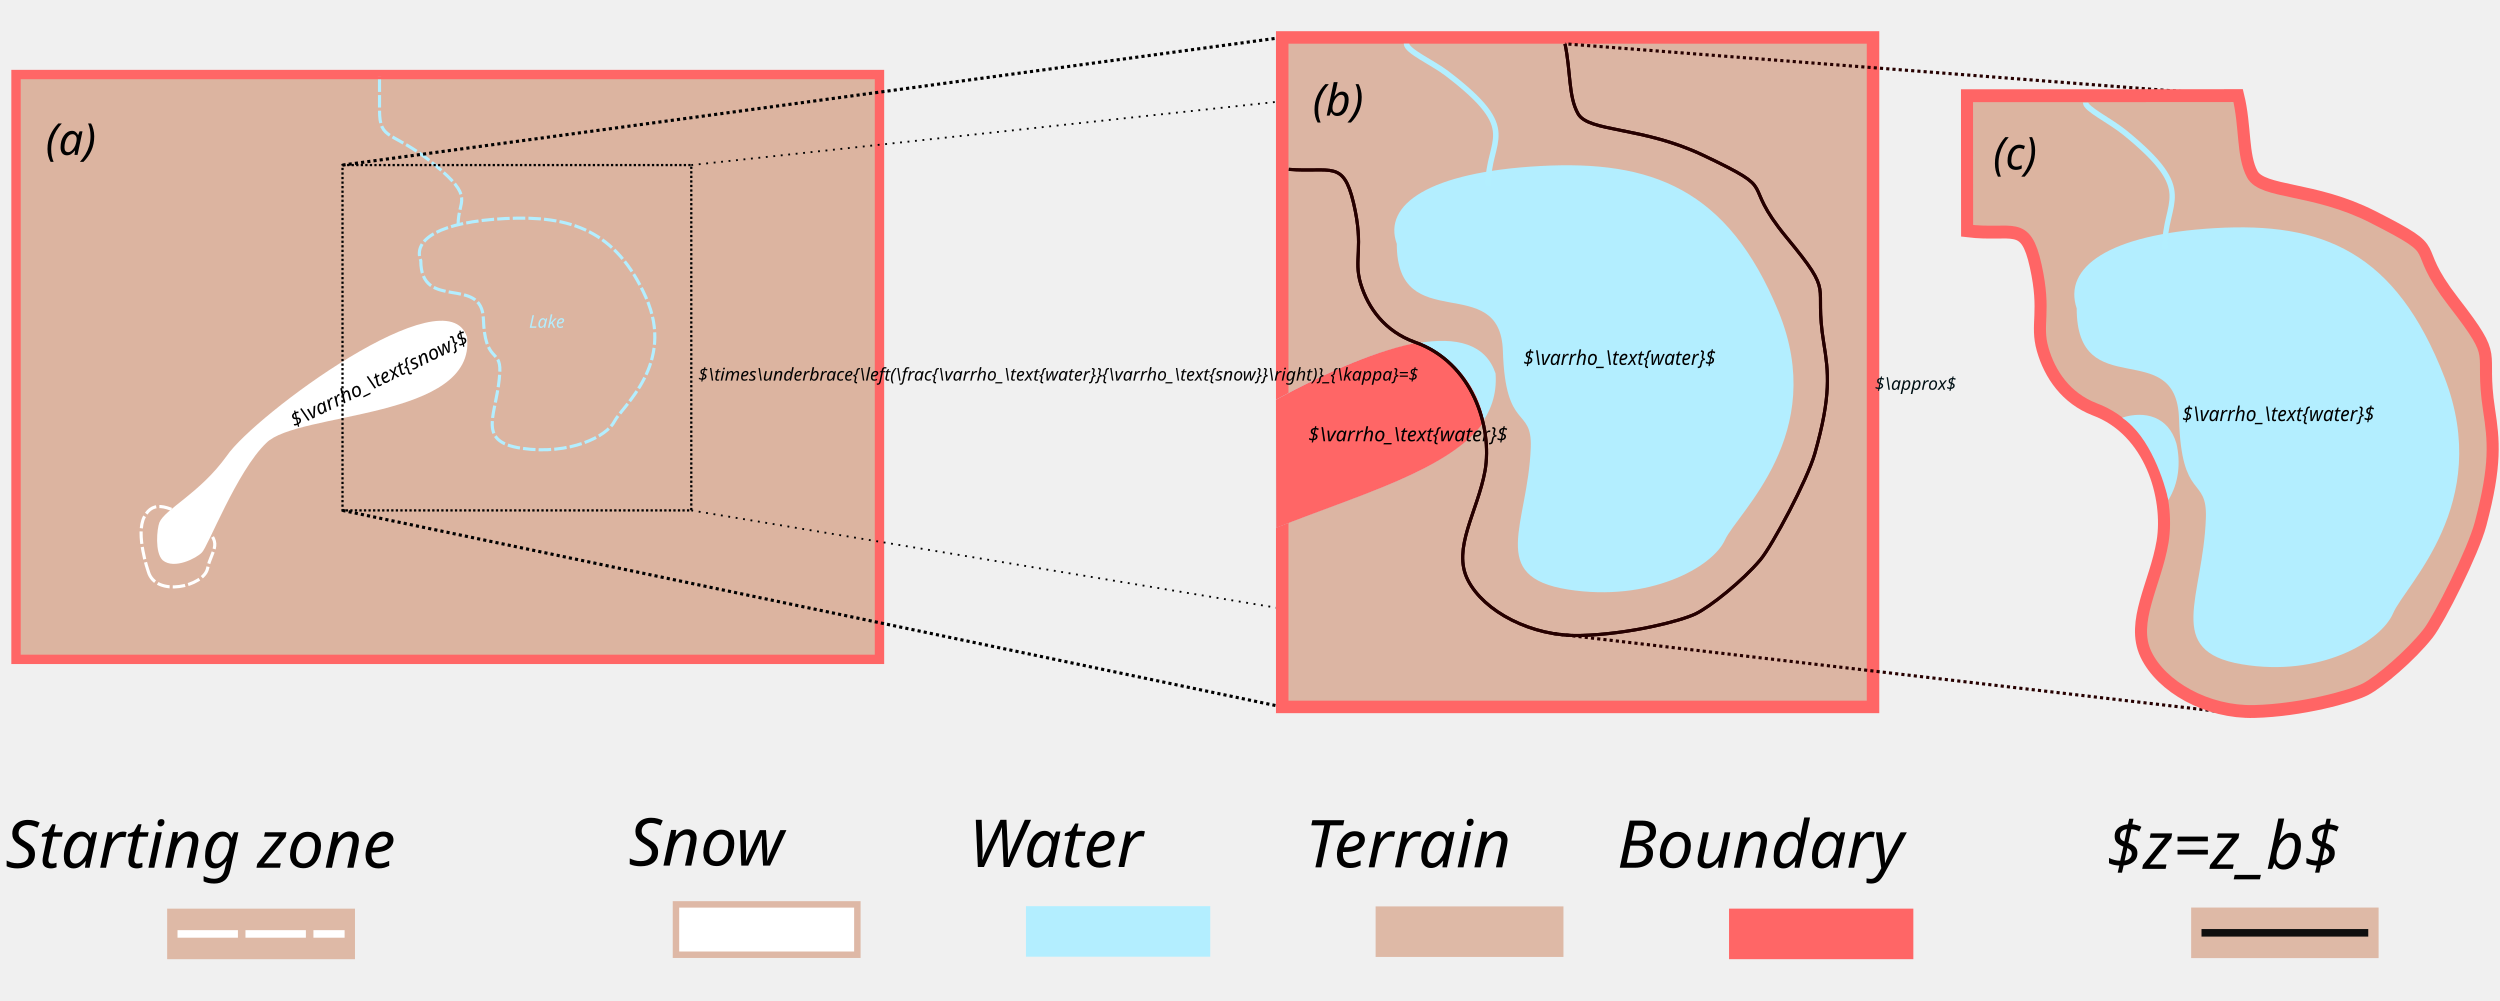
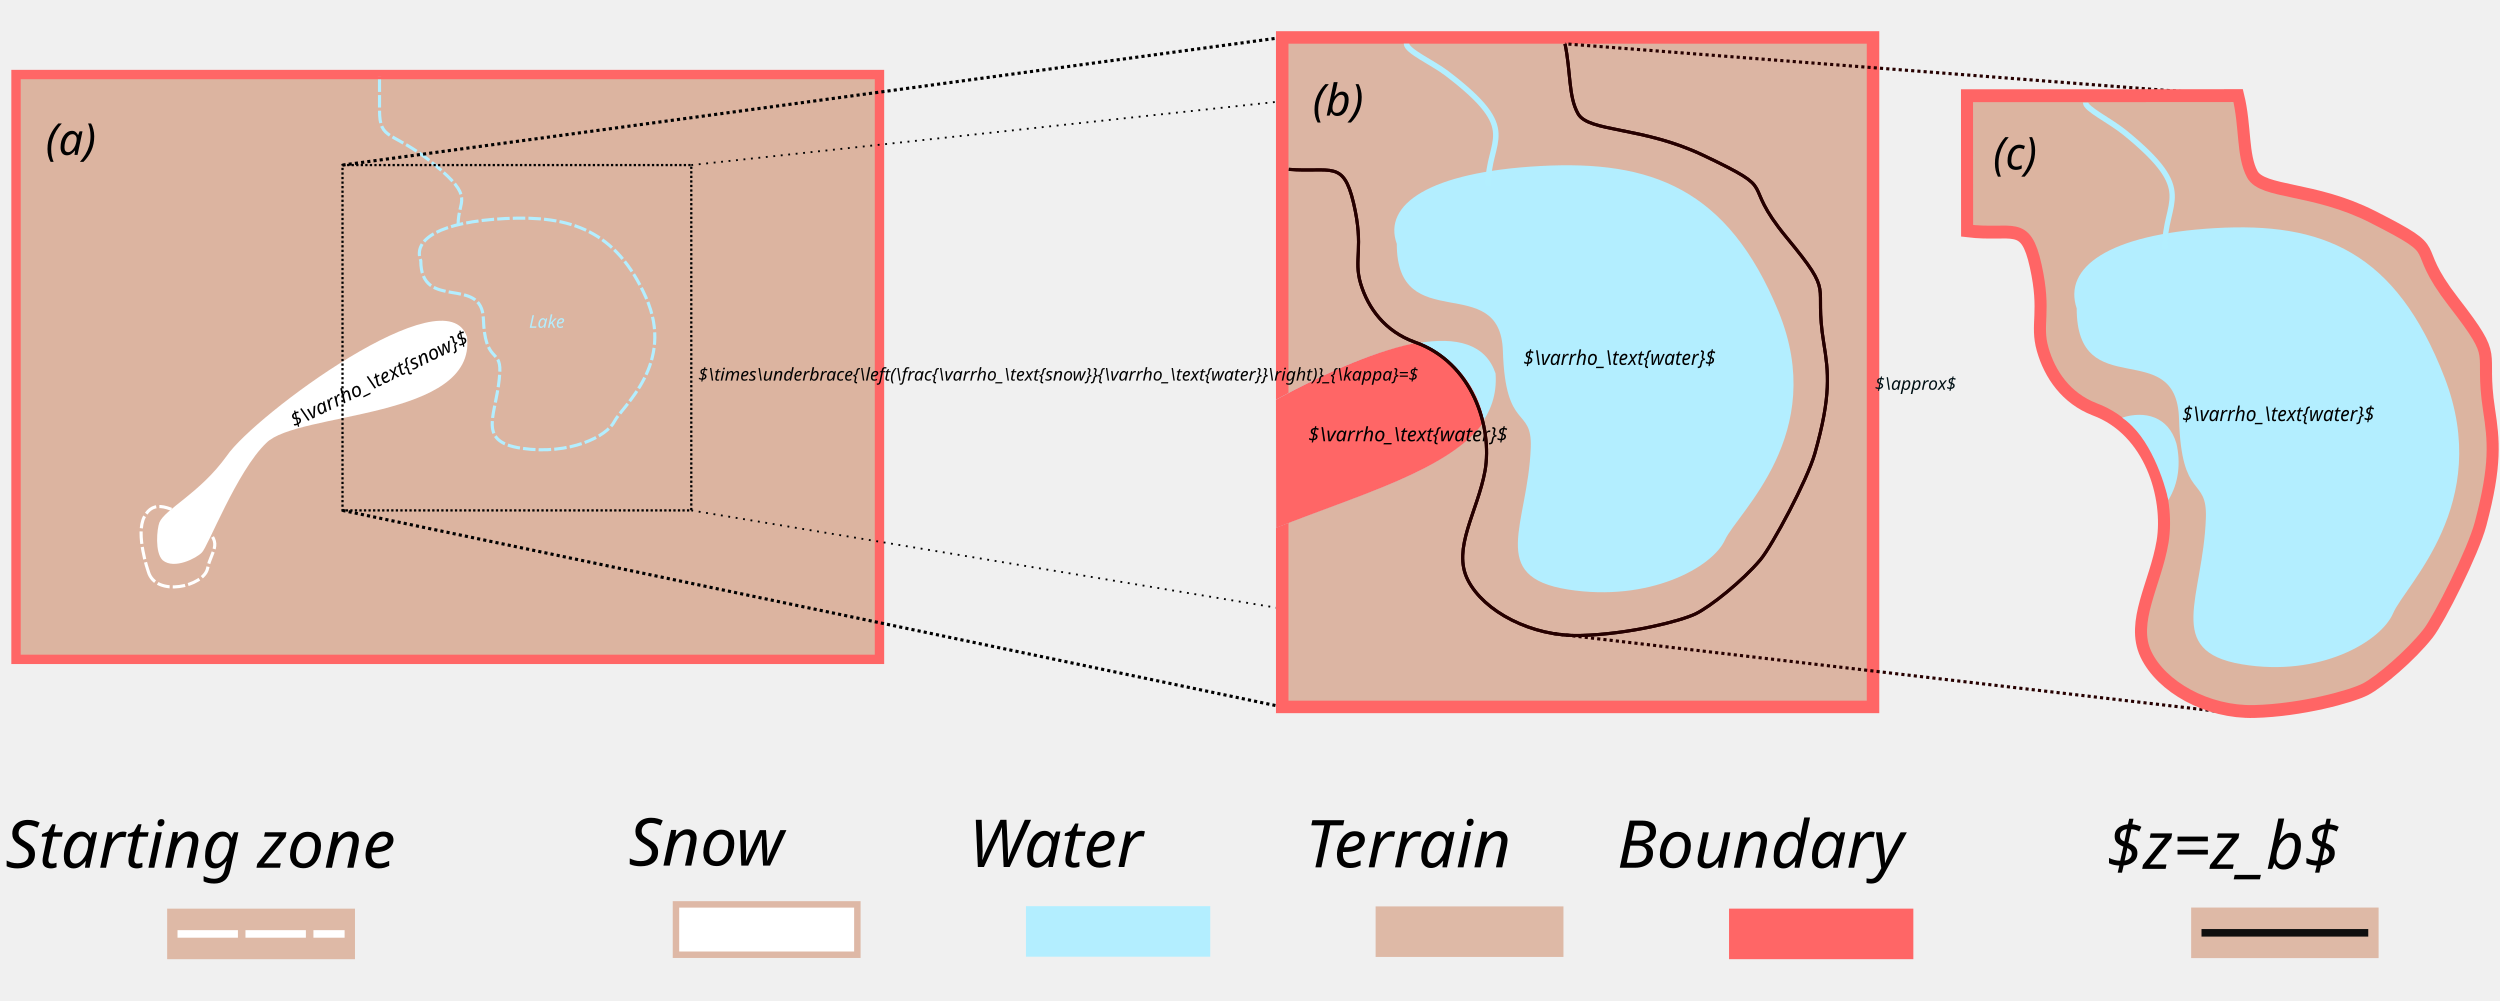
<svg xmlns="http://www.w3.org/2000/svg" width="400mm" height="160mm" viewBox="0 0 400 160" version="1.1" id="svg5">
  <defs id="defs2" />
  <g id="layer1">
    <g id="g13058" transform="translate(-10.77155,-15.34936)">
      <rect style="fill:#dcb4a0;fill-opacity:1;stroke:#ff6666;stroke-width:1.5;stroke-dasharray:none;stroke-dashoffset:0;stroke-opacity:1" id="rect234" width="138.153" height="93.572" x="13.334" y="27.275" />
      <path style="fill:none;fill-opacity:0.054;stroke:#b3eeff;stroke-width:0.5;stroke-dasharray:2, 0.5;stroke-dashoffset:0;stroke-opacity:1" d="m 78.098,57.071 c 0.008,8.167 9.777,2.242 10.016,9.305 0.239,7.064 2.777,4.765 2.632,8.385 -0.27,6.716 -4.143,11.201 3.505,12.318 7.648,1.117 13.632,-1.905 14.825,-4.302 1.193,-2.397 9.815,-9.189 5.041,-19.854 C 109.343,52.259 102.137,49.79 91.644,50.315 81.152,50.841 76.766,53.653 78.098,57.071 Z" id="path3417" />
      <path style="fill:none;fill-opacity:0.054;stroke:#ffffff;stroke-width:0.5;stroke-dasharray:2, 0.5;stroke-opacity:1" d="m 34.494,106.78 c 1.163,4.187 8.937,2.415 9.495,-0.512 0.559,-2.927 2.997,-4.206 -1.579,-7.108 -4.575,-2.902 -7.095,-3.915 -8.547,-1.121 -1.452,2.794 0.631,8.741 0.631,8.741 z" id="path5437" />
      <path style="fill:#ffffff;fill-opacity:1;stroke:none;stroke-width:0.2;stroke-dasharray:none;stroke-dashoffset:0;stroke-opacity:1" d="m 43.057,103.767 c 0.931,-0.799 5.621,-13.061 10.314,-17.537 4.938,-5.04 33.657,-3.729 32.124,-16.954 -3.285,-10.234 -34.015,12.53 -38.436,19.007 -4.302,5.99 -9.883,8.515 -10.785,10.661 -0.387,1.005 -0.769,4.822 0.54,6.056 1.841,1.51 5.403,-0.355 6.242,-1.234 z" id="path5495" />
      <path style="fill:none;fill-opacity:0.009;stroke:#b3eeff;stroke-width:0.5;stroke-dasharray:2, 0.5;stroke-dashoffset:0;stroke-opacity:1" d="m 84.076,51.38 c -0.072,-4.188 2.853,-4.254 -3.897,-9.789 -6.751,-5.534 -8.685,-3.541 -8.685,-8.682 0,-5.141 0,-5.353 0,-5.353 v 0" id="path5659" />
      <rect style="fill:none;fill-opacity:0;stroke:#000000;stroke-width:0.364;stroke-dasharray:0.364, 0.364;stroke-dashoffset:0;stroke-opacity:1" id="rect234-3-6-2" width="55.804" height="55.254" x="65.573" y="41.76" />
      <text xml:space="preserve" style="font-style:italic;font-size:7.028px;font-family:'Linux Libertine O';-inkscape-font-specification:'Linux Libertine O, Italic';fill:#010101;fill-opacity:1;stroke:none;stroke-width:1.957;stroke-linecap:butt;stroke-dasharray:none;stroke-dashoffset:0;stroke-opacity:1" x="18.149" y="40.009" id="text13117" transform="scale(0.9967595,1.003251)">
        <tspan id="tspan13115" style="fill:#010101;fill-opacity:1;stroke-width:1.957" x="18.149" y="40.009">(a)</tspan>
      </text>
      <text xml:space="preserve" style="font-style:italic;font-size:3.175px;font-family:'Linux Libertine O';-inkscape-font-specification:'Linux Libertine O, Italic';text-align:center;text-anchor:middle;fill:#000000;fill-opacity:1;stroke:none;stroke-width:0.884;stroke-linecap:butt;stroke-dasharray:none;stroke-dashoffset:0;stroke-opacity:1" x="34.112" y="100.579" id="text18382" transform="rotate(-25.81348)">
        <tspan id="tspan18380" style="text-align:center;text-anchor:middle;stroke-width:0.884" x="34.112" y="100.579">$\varrho_\text{snow}$</tspan>
      </text>
    </g>
    <g id="g26503" transform="translate(6.824351)">
      <path style="fill:none;fill-opacity:1;stroke:#000000;stroke-width:0.3;stroke-dasharray:0.3, 0.9;stroke-dashoffset:0;stroke-opacity:1" d="M 103.78,81.664 292.859,113.107" id="path6954" />
      <path style="fill:#f5a7ff;fill-opacity:1;stroke:#000000;stroke-width:0.5;stroke-dasharray:0.5, 0.5;stroke-dashoffset:0;stroke-opacity:1" d="M 47.977,26.411 198.332,5.991" id="path7012" />
      <path style="fill:none;fill-opacity:1;stroke:#000000;stroke-width:0.3;stroke-dasharray:0.3, 0.9;stroke-dashoffset:0;stroke-opacity:1" d="M 103.78,26.411 292.859,5.991" id="path6952" />
      <path style="fill:#f5a7ff;fill-opacity:1;stroke:#000000;stroke-width:0.5;stroke-dasharray:0.5, 0.5;stroke-dashoffset:0;stroke-opacity:1" d="M 47.977,81.664 198.332,113.107" id="path7014" />
    </g>
    <g id="g18229" transform="translate(27.80461,-6.646226)">
      <rect style="fill:#dcb5a3;fill-opacity:1;stroke:#ff6666;stroke-width:2;stroke-dasharray:none;stroke-dashoffset:0;stroke-opacity:1" id="rect234-3-1" width="94.527" height="107.116" x="340.408" y="25.949" transform="translate(-163.0563,-13.31184)" />
      <path style="fill:#b3eeff;fill-opacity:1;stroke:none;stroke-width:3.535;stroke-dasharray:none;stroke-dashoffset:0;stroke-opacity:1" d="m 309.459,45.715 c 0.014,15.052 16.574,4.132 16.978,17.15 0.405,13.018 4.708,8.782 4.461,15.454 -0.458,12.378 -7.023,20.644 5.942,22.702 12.965,2.058 23.11,-3.511 25.132,-7.929 2.022,-4.418 16.639,-16.935 8.545,-36.59 -8.093,-19.655 -20.309,-24.206 -38.096,-23.238 -17.787,0.968 -25.222,6.151 -22.964,12.451 z" id="path3417-6-3" transform="translate(-113.7789,-0.05486113)" />
      <path style="fill:none;fill-opacity:0;stroke:#b3efff;stroke-width:0.884;stroke-dasharray:none;stroke-dashoffset:0;stroke-opacity:1" d="m 324.079,36.487 c -0.123,-7.718 5.585,-8.747 -6.606,-18.04 -2.299,-1.752 -6.456,-3.576 -6.456,-4.756" id="path5659-3-1" transform="translate(-113.7789,-0.05486113)" />
      <path style="display:inline;fill:#b3eeff;fill-opacity:1;stroke:none;stroke-width:0.409;stroke-dasharray:none;stroke-dashoffset:0;stroke-opacity:1" d="m 211.487,66.407 c -3.163,-9.478 -18.607,-4.822 -35.135,4.189 0,4.754 0,14.146 0,20.496 16.577,-6.748 36.115,-11.124 35.135,-24.686 z" id="path5495-4" />
      <path style="display:inline;fill:#ff6666;fill-opacity:1;fill-rule:nonzero;stroke:none;stroke-width:0.409;stroke-dasharray:none;stroke-dashoffset:0;stroke-opacity:1" d="m 199.324,61.419 c -6.339,1.085 -14.661,4.647 -22.972,9.178 l 0.034,20.515 c 12.907,-5.216 27.842,-9.206 33.264,-17.035 -0.989,-5.373 -4.577,-10.096 -10.326,-12.658 z" id="path5495-4-6" />
      <text xml:space="preserve" style="font-style:italic;font-size:7.028px;font-family:'Linux Libertine O';-inkscape-font-specification:'Linux Libertine O, Italic';fill:#010101;fill-opacity:1;stroke:none;stroke-width:1.957;stroke-linecap:butt;stroke-dasharray:none;stroke-dashoffset:0;stroke-opacity:1" x="182.829" y="25.059" id="text13117-6" transform="scale(0.9967595,1.003251)">
        <tspan id="tspan13115-1" style="fill:#010101;fill-opacity:1;stroke-width:1.957" x="182.829" y="25.059">(b)</tspan>
      </text>
      <text xml:space="preserve" style="font-style:italic;font-size:3.175px;font-family:'Linux Libertine O';-inkscape-font-specification:'Linux Libertine O, Italic';fill:#000000;fill-opacity:1;stroke:none;stroke-width:0.884;stroke-linecap:butt;stroke-dasharray:none;stroke-dashoffset:0;stroke-opacity:1" x="191.935" y="70.599" id="text18382-0" transform="translate(-10.39691,6.646226)">
        <tspan id="tspan18380-3" style="stroke-width:0.884" x="191.935" y="70.599">$\varrho_\text{water}$</tspan>
      </text>
      <path style="fill:none;fill-opacity:1;stroke:#260000;stroke-width:0.5;stroke-dasharray:none;stroke-dashoffset:0;stroke-opacity:1" d="m 188.804,27.097 c 6.776,0.547 8.708,-1.581 10.349,5.359 1.722,7.283 -0.04,9.004 1.147,12.935 1.188,3.931 3.9,7.616 8.611,9.33 9.297,3.224 12.496,13.68 11.29,20.587 -1.191,6.578 -5.31,12.439 -2.758,17.484 2.552,5.045 10.183,9.084 17.988,8.886 7.805,-0.198 16.039,-2.303 18.44,-3.456 2.335,-1.122 7.565,-5.293 10.402,-8.685 1.854,-2.217 7.474,-12.671 8.7,-17.002 2.628,-9.28 2.185,-12.968 1.411,-17.712 -1.629,-9.991 1.94,-7.291 -5.907,-16.789 -7.848,-9.498 -0.582,-7.117 -13.428,-13.217 -9.706,-4.609 -18.268,-3.665 -19.958,-6.603 -1.569,-2.727 -1.166,-6.807 -2.101,-11.202" id="path8524-9-5-1" transform="translate(-10.39691,6.646226)" />
      <path style="fill:none;fill-opacity:1;stroke:#260000;stroke-width:0.5;stroke-dasharray:none;stroke-dashoffset:0;stroke-opacity:1" d="m 178.407,33.744 c 6.776,0.547 8.708,-1.581 10.349,5.359 1.722,7.283 -0.04,9.004 1.147,12.935 1.188,3.931 3.9,7.616 8.611,9.33 9.297,3.224 12.496,13.68 11.29,20.587 -1.191,6.578 -5.31,12.439 -2.758,17.484 2.552,5.045 10.183,9.084 17.988,8.886 7.805,-0.198 16.039,-2.303 18.44,-3.456 2.335,-1.122 7.565,-5.293 10.402,-8.685 1.854,-2.217 7.474,-12.671 8.7,-17.002 2.628,-9.28 2.185,-12.968 1.411,-17.712 -1.629,-9.991 1.94,-7.291 -5.907,-16.789 -7.848,-9.498 -0.582,-7.117 -13.428,-13.217 -9.706,-4.609 -18.268,-3.665 -19.958,-6.603 -1.569,-2.727 -1.166,-6.807 -2.101,-11.202" id="path8524-9-5-1-3" />
    </g>
    <text xml:space="preserve" style="font-style:italic;font-size:3.164px;font-family:'Linux Libertine O';-inkscape-font-specification:'Linux Libertine O, Italic';text-align:center;text-anchor:middle;fill:#000000;fill-opacity:1;stroke:none;stroke-width:0.881;stroke-linecap:butt;stroke-dasharray:none;stroke-dashoffset:0;stroke-opacity:1" x="269.873" y="56.491" id="text18382-0-6-8" transform="scale(0.9675874,1.033498)">
      <tspan id="tspan18380-3-1-4" style="text-align:center;text-anchor:middle;stroke-width:0.881" x="269.873" y="56.491">$\varrho_\text{water}$</tspan>
    </text>
    <g id="g26509" transform="translate(9.999352)">
      <path style="fill:none;fill-opacity:1;fill-rule:nonzero;stroke:#260000;stroke-width:0.5;stroke-linecap:butt;stroke-dasharray:0.5, 0.5;stroke-dashoffset:0;stroke-opacity:1" d="m 238.597,101.38 110.774,12.963" id="path26450" />
      <path style="fill:none;fill-opacity:1;fill-rule:nonzero;stroke:#260000;stroke-width:0.5;stroke-linecap:butt;stroke-dasharray:0.5, 0.5;stroke-dashoffset:0;stroke-opacity:1" d="M 348.124,15.35 240.399,7.013" id="path26452" />
    </g>
    <g id="g18210" transform="matrix(0.9641819,0,0,1.029861,143.6454,2.112625)">
      <path style="fill:#dcb4a0;fill-opacity:1;stroke:#ff6565;stroke-width:2;stroke-dasharray:none;stroke-dashoffset:0;stroke-opacity:1" d="m 288.843,34.563 c 7.623,0.881 9.665,-1.822 11.387,5.461 1.722,7.283 -0.04,9.004 1.147,12.935 1.188,3.931 3.9,7.616 8.611,9.33 9.297,3.224 12.496,13.68 11.29,20.587 -1.191,6.578 -5.31,12.439 -2.758,17.484 2.552,5.045 10.183,9.084 17.988,8.886 7.805,-0.198 16.039,-2.303 18.44,-3.456 2.335,-1.122 7.565,-5.293 10.402,-8.685 1.854,-2.217 7.474,-12.671 8.7,-17.002 2.628,-9.28 2.185,-12.968 1.411,-17.712 -1.629,-9.991 1.94,-7.291 -5.907,-16.789 -7.848,-9.498 -0.582,-7.117 -13.428,-13.217 -9.706,-4.609 -18.268,-3.665 -19.958,-6.603 -1.69,-2.937 -1.092,-7.444 -2.343,-12.225 -17.264,0 -29.041,0.04 -44.999,0.018 z" id="path8524-9-5" transform="translate(-111.396,-0.7574166)" />
      <path style="fill:#b3eeff;fill-opacity:1;stroke:none;stroke-width:3.535;stroke-dasharray:none;stroke-dashoffset:0;stroke-opacity:1" d="m 195.631,45.842 c 0.014,15.052 16.574,4.132 16.978,17.15 0.405,13.018 4.708,8.782 4.461,15.454 -0.458,12.378 -7.023,20.644 5.942,22.702 12.965,2.058 23.11,-3.511 25.132,-7.929 2.022,-4.418 16.639,-16.935 8.545,-36.59 -8.093,-19.655 -20.309,-24.206 -38.096,-23.238 -17.787,0.968 -25.222,6.151 -22.964,12.451 z" id="path3417-6" />
      <path style="fill:#b3eeff;fill-opacity:1;stroke:none;stroke-width:0.303;stroke-dasharray:none;stroke-dashoffset:0;stroke-opacity:1" d="m 210.847,75.629 c 1.739,-2.63 2.063,-5.819 1.336,-8.767 -1.316,-4.226 -5.249,-5.155 -9.02,-4.024 4.664,2.876 7.075,10.166 7.684,12.791 z" id="path5495-6" />
      <path style="fill:none;fill-opacity:0;stroke:#b3efff;stroke-width:0.884;stroke-dasharray:none;stroke-dashoffset:0;stroke-opacity:1" d="m 210.251,36.614 c -0.123,-7.718 5.585,-8.747 -6.606,-18.04 -2.508,-1.912 -6.534,-3.693 -6.537,-4.677" id="path5659-3" />
      <text xml:space="preserve" style="font-style:italic;font-size:7.028px;font-family:'Linux Libertine O';-inkscape-font-specification:'Linux Libertine O, Italic';fill:#010101;fill-opacity:1;stroke:none;stroke-width:1.957;stroke-linecap:butt;stroke-dasharray:none;stroke-dashoffset:0;stroke-opacity:1" x="182.375" y="24.205" id="text13117-7" transform="scale(0.9967595,1.003251)">
        <tspan id="tspan13115-3" style="fill:#010101;fill-opacity:1;stroke-width:1.957" x="182.375" y="24.205">(c)</tspan>
      </text>
      <text xml:space="preserve" style="font-style:italic;font-size:3.175px;font-family:'Linux Libertine O';-inkscape-font-specification:'Linux Libertine O, Italic';text-align:center;text-anchor:middle;fill:#000000;fill-opacity:1;stroke:none;stroke-width:0.884;stroke-linecap:butt;stroke-dasharray:none;stroke-dashoffset:0;stroke-opacity:1" x="231.99" y="63.362" id="text18382-0-6">
        <tspan id="tspan18380-3-1" style="text-align:center;text-anchor:middle;stroke-width:0.884" x="231.99" y="63.362">$\varrho_\text{water}$</tspan>
      </text>
    </g>
    <g id="g29170" transform="translate(205.944,3.264173)">
      <rect style="fill:#deb9a6;fill-opacity:1;stroke:none;stroke-width:0.316;stroke-dasharray:0.316, 0.947;stroke-dashoffset:0;stroke-opacity:1" id="rect10222-0-6" width="30.055" height="8.087" x="14.155" y="141.76" />
      <text xml:space="preserve" style="font-style:italic;font-variant:normal;font-weight:normal;font-stretch:normal;font-size:10.583px;font-family:'Linux Libertine O';-inkscape-font-specification:'Linux Libertine O, Italic';font-variant-ligatures:normal;font-variant-caps:normal;font-variant-numeric:normal;font-variant-east-asian:normal;text-align:center;text-anchor:middle;fill:#000000;fill-opacity:1;stroke:none;stroke-width:0.884;stroke-linecap:butt;stroke-dasharray:none;stroke-dashoffset:0;stroke-opacity:0.042" x="29.003" y="135.511" id="text13485">
        <tspan id="tspan13483" style="font-style:italic;font-variant:normal;font-weight:normal;font-stretch:normal;font-size:10.583px;font-family:'Linux Libertine O';-inkscape-font-specification:'Linux Libertine O, Italic';font-variant-ligatures:normal;font-variant-caps:normal;font-variant-numeric:normal;font-variant-east-asian:normal;text-align:center;text-anchor:middle;fill:#000000;fill-opacity:1;stroke-width:0.884" x="29.003" y="135.511">Terrain</tspan>
      </text>
    </g>
    <g id="g29182" transform="translate(25.01593,32.71581)">
      <rect style="fill:#ffffff;fill-opacity:1;stroke:#deb8a6;stroke-width:1.032;stroke-dasharray:none;stroke-dashoffset:0;stroke-opacity:1" id="rect10222-0-2" width="29.023" height="8.055" x="83.139" y="111.986" />
      <text xml:space="preserve" style="font-style:italic;font-variant:normal;font-weight:normal;font-stretch:normal;font-size:10.583px;font-family:'Linux Libertine O';-inkscape-font-specification:'Linux Libertine O, Italic';font-variant-ligatures:normal;font-variant-caps:normal;font-variant-numeric:normal;font-variant-east-asian:normal;text-align:center;text-anchor:middle;fill:#000000;fill-opacity:1;stroke:none;stroke-width:0.884;stroke-linecap:butt;stroke-dasharray:none;stroke-dashoffset:0;stroke-opacity:0.042" x="97.609" y="105.781" id="text13543">
        <tspan id="tspan13541" style="font-style:italic;font-variant:normal;font-weight:normal;font-stretch:normal;font-size:10.583px;font-family:'Linux Libertine O';-inkscape-font-specification:'Linux Libertine O, Italic';font-variant-ligatures:normal;font-variant-caps:normal;font-variant-numeric:normal;font-variant-east-asian:normal;text-align:center;text-anchor:middle;fill:#000000;fill-opacity:1;stroke-width:0.884" x="97.609" y="105.781">Snow</tspan>
      </text>
    </g>
    <g id="g29195" transform="translate(-75.4891,3.225276)">
      <rect style="fill:#b3eeff;fill-opacity:1;stroke:none;stroke-width:0.313;stroke-dasharray:0.313, 0.938;stroke-dashoffset:0;stroke-opacity:1" id="rect10222-0" width="29.488" height="8.087" x="239.641" y="141.76" />
      <text xml:space="preserve" style="font-style:italic;font-variant:normal;font-weight:normal;font-stretch:normal;font-size:10.583px;font-family:'Linux Libertine O';-inkscape-font-specification:'Linux Libertine O, Italic';font-variant-ligatures:normal;font-variant-caps:normal;font-variant-numeric:normal;font-variant-east-asian:normal;text-align:center;text-anchor:middle;fill:#000000;fill-opacity:1;stroke:none;stroke-width:0.884;stroke-linecap:butt;stroke-dasharray:none;stroke-dashoffset:0;stroke-opacity:0.042" x="254.057" y="135.494" id="text13547">
        <tspan id="tspan13545" style="font-style:italic;font-variant:normal;font-weight:normal;font-stretch:normal;font-size:10.583px;font-family:'Linux Libertine O';-inkscape-font-specification:'Linux Libertine O, Italic';font-variant-ligatures:normal;font-variant-caps:normal;font-variant-numeric:normal;font-variant-east-asian:normal;text-align:center;text-anchor:middle;fill:#000000;fill-opacity:1;stroke-width:0.884" x="254.057" y="135.494">Water</tspan>
      </text>
    </g>
    <g id="g29207" transform="translate(79.96044,-26.85907)">
      <rect style="fill:#ff6666;fill-opacity:1;stroke:none;stroke-width:0.313;stroke-dasharray:0.313, 0.938;stroke-dashoffset:0;stroke-opacity:1" id="rect10222" width="29.488" height="8.087" x="196.685" y="172.241" />
      <text xml:space="preserve" style="font-style:italic;font-variant:normal;font-weight:normal;font-stretch:normal;font-size:10.583px;font-family:'Linux Libertine O';-inkscape-font-specification:'Linux Libertine O, Italic';font-variant-ligatures:normal;font-variant-caps:normal;font-variant-numeric:normal;font-variant-east-asian:normal;text-align:center;text-anchor:middle;fill:#000000;fill-opacity:1;stroke:none;stroke-width:0.884;stroke-linecap:butt;stroke-dasharray:none;stroke-dashoffset:0;stroke-opacity:0.042" x="211.33" y="165.7" id="text13551">
        <tspan id="tspan13549" style="font-style:italic;font-variant:normal;font-weight:normal;font-stretch:normal;font-size:10.583px;font-family:'Linux Libertine O';-inkscape-font-specification:'Linux Libertine O, Italic';font-variant-ligatures:normal;font-variant-caps:normal;font-variant-numeric:normal;font-variant-east-asian:normal;text-align:center;text-anchor:middle;fill:#000000;fill-opacity:1;stroke-width:0.884" x="211.33" y="165.7">Boundary</tspan>
      </text>
    </g>
    <g id="g29177" transform="translate(83.60525,3.642594)">
      <text xml:space="preserve" style="font-style:italic;font-variant:normal;font-weight:normal;font-stretch:normal;font-size:10.583px;font-family:'Linux Libertine O';-inkscape-font-specification:'Linux Libertine O, Italic';font-variant-ligatures:normal;font-variant-caps:normal;font-variant-numeric:normal;font-variant-east-asian:normal;text-align:center;text-anchor:middle;fill:#000000;fill-opacity:1;stroke:none;stroke-width:0.884;stroke-linecap:butt;stroke-dasharray:none;stroke-dashoffset:0;stroke-opacity:0.042" x="-41.911" y="135.195" id="text13489">
        <tspan id="tspan13487" style="font-style:italic;font-variant:normal;font-weight:normal;font-stretch:normal;font-size:10.583px;font-family:'Linux Libertine O';-inkscape-font-specification:'Linux Libertine O, Italic';font-variant-ligatures:normal;font-variant-caps:normal;font-variant-numeric:normal;font-variant-east-asian:normal;text-align:center;text-anchor:middle;fill:#000000;fill-opacity:1;stroke-width:0.884" x="-41.911" y="135.195">Starting zone</tspan>
      </text>
      <g id="g28909" transform="translate(-3.915892,-1.496704)">
        <rect style="fill:#deb9a6;fill-opacity:1;stroke:none;stroke-width:0.316;stroke-dasharray:0.316, 0.947;stroke-dashoffset:0;stroke-opacity:1" id="rect10222-0-6-1" width="30.055" height="8.087" x="-52.946" y="143.239" />
        <path style="fill:#ffffff;fill-opacity:1;stroke:#ffffff;stroke-width:1.208;stroke-dasharray:9.665, 1.208;stroke-dashoffset:0;stroke-opacity:1" d="m -51.287,147.283 h 26.736" id="path10413" />
      </g>
    </g>
    <g id="g29202" transform="translate(266.1756,3.284503)">
      <text xml:space="preserve" style="font-style:italic;font-variant:normal;font-weight:normal;font-stretch:normal;font-size:10.583px;font-family:'Linux Libertine O';-inkscape-font-specification:'Linux Libertine O, Italic';font-variant-ligatures:normal;font-variant-caps:normal;font-variant-numeric:normal;font-variant-east-asian:normal;text-align:center;text-anchor:middle;fill:#000000;fill-opacity:1;stroke:none;stroke-width:0.883;stroke-linecap:butt;stroke-dasharray:none;stroke-dashoffset:0;stroke-opacity:0.042" x="99.333" y="135.596" id="text13489-8" transform="scale(0.9989551,1.001046)">
        <tspan id="tspan13487-9" style="font-style:italic;font-variant:normal;font-weight:normal;font-stretch:normal;font-size:10.583px;font-family:'Linux Libertine O';-inkscape-font-specification:'Linux Libertine O, Italic';font-variant-ligatures:normal;font-variant-caps:normal;font-variant-numeric:normal;font-variant-east-asian:normal;text-align:center;text-anchor:middle;fill:#000000;fill-opacity:1;stroke-width:0.883" x="99.333" y="135.596">$z=z_b$</tspan>
      </text>
      <g id="g28913" transform="translate(175.9536,-2.004745)">
        <rect style="fill:#deb9a6;fill-opacity:1;stroke:none;stroke-width:0.315;stroke-dasharray:0.315, 0.946;stroke-dashoffset:0;stroke-opacity:1" id="rect10222-0-6-1-2" width="29.992" height="8.087" x="-91.545" y="143.928" />
        <path style="fill:#ffffff;fill-opacity:1;stroke:#0f0f0f;stroke-width:1.207;stroke-dasharray:none;stroke-dashoffset:0;stroke-opacity:1" d="m -89.889,147.972 h 26.68" id="path10413-6" />
      </g>
    </g>
    <text xml:space="preserve" style="font-style:italic;font-variant:normal;font-weight:normal;font-stretch:normal;font-size:2.822px;font-family:'Linux Libertine O';-inkscape-font-specification:'Linux Libertine O, Italic';font-variant-ligatures:normal;font-variant-caps:normal;font-variant-numeric:normal;font-variant-east-asian:normal;text-align:center;text-anchor:middle;fill:#000000;fill-opacity:0.99;fill-rule:nonzero;stroke:#b3eeff;stroke-width:1.208;stroke-linecap:butt;stroke-dasharray:none;stroke-dashoffset:0;stroke-opacity:1" x="171.157" y="60.894" id="text41317">
-       <tspan id="tspan41315" style="font-style:italic;font-variant:normal;font-weight:normal;font-stretch:normal;font-size:2.822px;font-family:'Linux Libertine O';-inkscape-font-specification:'Linux Libertine O, Italic';font-variant-ligatures:normal;font-variant-caps:normal;font-variant-numeric:normal;font-variant-east-asian:normal;fill:#000000;fill-opacity:0.99;stroke:none;stroke-width:1.208;stroke-opacity:1" x="171.157" y="60.894">$\times\underbrace{\left(\frac{\varrho_\text{water}}{\varrho_\text{snow}}\right)}_{\kappa}=$</tspan>
+       <tspan id="tspan41315" style="font-style:italic;font-variant:normal;font-weight:normal;font-stretch:normal;font-size:2.822px;font-family:'Linux Libertine O';-inkscape-font-specification:'Linux Libertine O, Italic';font-variant-ligatures:normal;font-variant-caps:normal;font-variant-numeric:normal;font-variant-east-asian:normal;fill:#000000;fill-opacity:0.99;stroke:none;stroke-width:1.208;stroke-opacity:1" x="171.157" y="60.894">$\times\underbrace{\left(\frac{\varrho_\text{snow}}{\varrho_\text{water}}\right)}_{\kappa}=$</tspan>
    </text>
    <text xml:space="preserve" style="font-style:italic;font-variant:normal;font-weight:normal;font-stretch:normal;font-size:2.822px;font-family:'Linux Libertine O';-inkscape-font-specification:'Linux Libertine O, Italic';font-variant-ligatures:normal;font-variant-caps:normal;font-variant-numeric:normal;font-variant-east-asian:normal;text-align:center;text-anchor:middle;fill:#b3eeff;fill-opacity:0.99;fill-rule:nonzero;stroke:none;stroke-width:1.208;stroke-linecap:butt;stroke-dasharray:none;stroke-dashoffset:0;stroke-opacity:1" x="89.33" y="52.448" id="text41317-9">
      <tspan id="tspan41315-1" style="font-style:italic;font-variant:normal;font-weight:normal;font-stretch:normal;font-size:2.822px;font-family:'Linux Libertine O';-inkscape-font-specification:'Linux Libertine O, Italic';font-variant-ligatures:normal;font-variant-caps:normal;font-variant-numeric:normal;font-variant-east-asian:normal;fill:#b3eeff;fill-opacity:0.99;stroke:none;stroke-width:1.208;stroke-opacity:1" x="89.33" y="52.448">Lake</tspan>
    </text>
    <text xml:space="preserve" style="font-style:italic;font-variant:normal;font-weight:normal;font-stretch:normal;font-size:2.822px;font-family:'Linux Libertine O';-inkscape-font-specification:'Linux Libertine O, Italic';font-variant-ligatures:normal;font-variant-caps:normal;font-variant-numeric:normal;font-variant-east-asian:normal;text-align:end;text-anchor:end;fill:#001015;fill-opacity:1;fill-rule:nonzero;stroke:none;stroke-width:0.2;stroke-linecap:round;stroke-dasharray:4.8, 4.8;stroke-dashoffset:0;stroke-opacity:1" x="316.663" y="62.371" id="text57939">
      <tspan id="tspan57937" style="fill:#001015;fill-opacity:1;stroke:none;stroke-width:0.2;stroke-opacity:1" x="316.663" y="62.371">$\approx$</tspan>
    </text>
  </g>
</svg>
